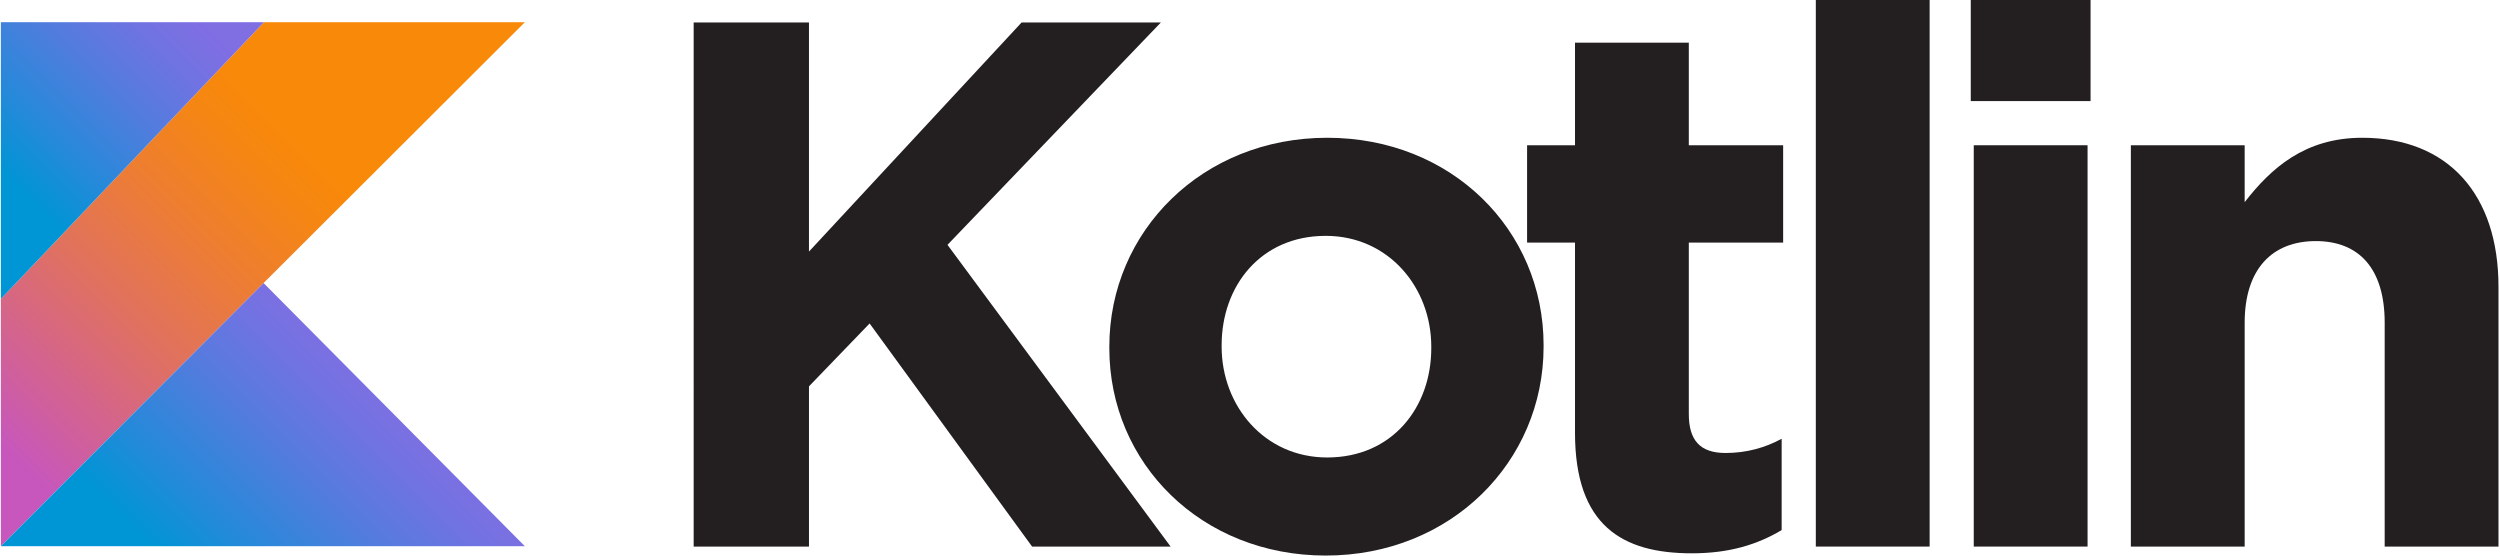
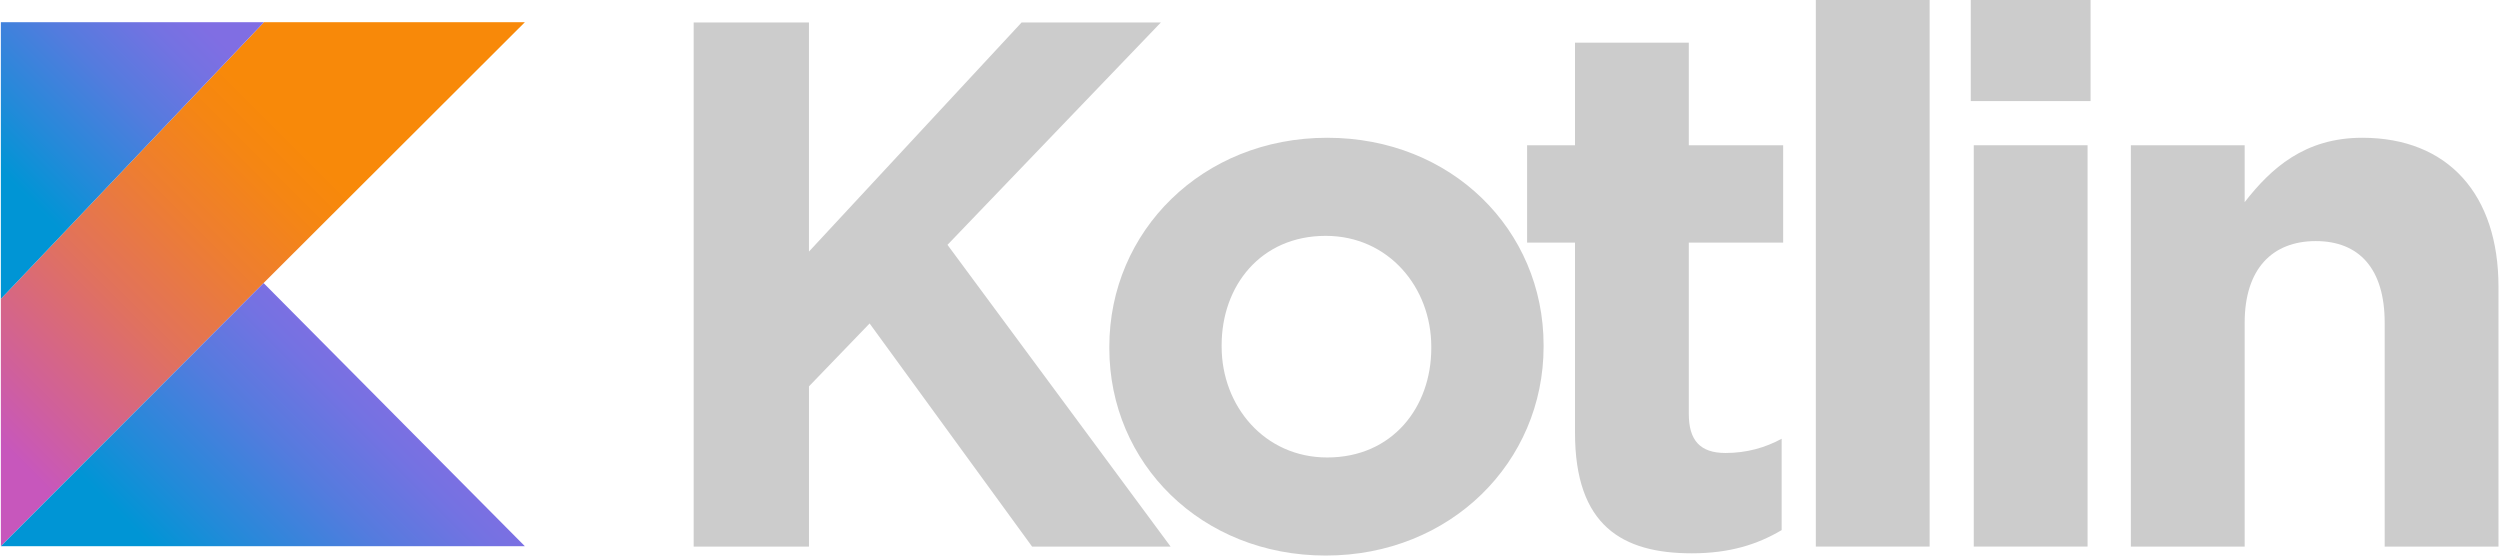
<svg xmlns="http://www.w3.org/2000/svg" version="1.1" id="Layer_1" x="0px" y="0px" viewBox="0 0 486 108" style="enable-background:new 0 0 486 108;" xml:space="preserve">
  <g>
    <g id="XMLID_10_">
      <g>
-         <path id="XMLID_128_" style="fill:#231F20" d="M134.848,4.367l22.415,0l-0,44.539l41.337-44.539l27.073,0     l-41.482,43.229l43.374,58.658l-26.927-0l-31.585-43.374L157.264,75.106l-0,31.148h-22.415     L134.848,4.367z" />
-         <path id="XMLID_125_" style="fill:#231F20" d="M215.653,67.682v-0.29c0-22.415,18.049-40.61,42.356-40.61     c24.162,0,42.065,17.903,42.065,40.318v0.291C300.074,89.807,282.025,108,257.718,108     C233.556,108,215.653,90.097,215.653,67.682z M278.241,67.682v-0.29     c0-11.499-8.296-21.542-20.523-21.542c-12.663,0-20.232,9.752-20.232,21.251v0.291     c-0,11.498,8.296,21.541,20.523,21.541C270.672,88.933,278.241,79.181,278.241,67.682z" />
-         <path id="XMLID_123_" style="fill:#231F20" d="M306.181,84.13V47.159l-9.315,0V28.237h9.315l0-19.941l22.124,0     v19.941l18.339,0v18.922h-18.339v33.332c0,5.093,2.183,7.569,7.132,7.569     c4.076,0,7.714-1.019,10.916-2.767v17.758c-4.658,2.765-10.043,4.512-17.466,4.512     C315.351,107.564,306.181,102.178,306.181,84.13z" />
-         <path id="XMLID_121_" style="fill:#231F20" d="M352.996,0l22.124,0l-0,106.253h-22.124L352.996,0z" />
-         <path id="XMLID_118_" style="fill:#231F20" d="M383.117,0l23.288,0v19.65l-23.288,0L383.117,0z M383.699,28.237l22.124,0     l-0,78.016l-22.124-0L383.699,28.237z" />
-         <path id="XMLID_116_" style="fill:#231F20" d="M414.239,28.237l22.124,0v11.062     c5.095-6.55,11.645-12.517,22.852-12.517c16.739,0,26.491,11.062,26.491,28.965v50.506     l-22.124-0V62.733c0-10.479-4.95-15.865-13.391-15.865c-8.443,0-13.827,5.386-13.827,15.865     l-0,43.52h-22.124L414.239,28.237z" />
+         <path id="XMLID_128_" style="fill:#CCCCCC" d="M134.848,4.367l22.415,0l-0,44.539l41.337-44.539l27.073,0     l-41.482,43.229l43.374,58.658l-26.927-0l-31.585-43.374L157.264,75.106l-0,31.148h-22.415     L134.848,4.367z" />
+         <path id="XMLID_125_" style="fill:#CCCCCC" d="M215.653,67.682v-0.29c0-22.415,18.049-40.61,42.356-40.61     c24.162,0,42.065,17.903,42.065,40.318v0.291C300.074,89.807,282.025,108,257.718,108     C233.556,108,215.653,90.097,215.653,67.682z M278.241,67.682v-0.29     c0-11.499-8.296-21.542-20.523-21.542c-12.663,0-20.232,9.752-20.232,21.251v0.291     c-0,11.498,8.296,21.541,20.523,21.541C270.672,88.933,278.241,79.181,278.241,67.682z" />
+         <path id="XMLID_123_" style="fill:#CCCCCC" d="M306.181,84.13V47.159l-9.315,0V28.237h9.315l0-19.941l22.124,0     v19.941l18.339,0v18.922h-18.339v33.332c0,5.093,2.183,7.569,7.132,7.569     c4.076,0,7.714-1.019,10.916-2.767v17.758c-4.658,2.765-10.043,4.512-17.466,4.512     C315.351,107.564,306.181,102.178,306.181,84.13z" />
+         <path id="XMLID_121_" style="fill:#CCCCCC" d="M352.996,0l22.124,0l-0,106.253h-22.124L352.996,0z" />
+         <path id="XMLID_118_" style="fill:#CCCCCC" d="M383.117,0l23.288,0v19.65l-23.288,0L383.117,0z M383.699,28.237l22.124,0     l-0,78.016l-22.124-0L383.699,28.237z" />
+         <path id="XMLID_116_" style="fill:#CCCCCC" d="M414.239,28.237l22.124,0v11.062     c5.095-6.55,11.645-12.517,22.852-12.517c16.739,0,26.491,11.062,26.491,28.965v50.506     l-22.124-0V62.733c0-10.479-4.95-15.865-13.391-15.865c-8.443,0-13.827,5.386-13.827,15.865     l-0,43.52h-22.124L414.239,28.237z" />
      </g>
    </g>
    <g>
      <linearGradient id="SVGID_1_" gradientUnits="userSpaceOnUse" x1="-11.379" y1="92.369" x2="70.302" y2="10.687">
        <stop offset="0.108" style="stop-color:#C757BC" />
        <stop offset="0.214" style="stop-color:#D0609A" />
        <stop offset="0.425" style="stop-color:#E1725C" />
        <stop offset="0.605" style="stop-color:#EE7E2F" />
        <stop offset="0.743" style="stop-color:#F58613" />
        <stop offset="0.823" style="stop-color:#F88909" />
      </linearGradient>
      <polygon style="fill:url(#SVGID_1_)" points="51.312,4.316 0.167,58.102 0.167,106.185 51.239,55.023 102.036,4.316   " />
      <linearGradient id="XMLID_2_" gradientUnits="userSpaceOnUse" x1="36.096" y1="121.145" x2="79.126" y2="78.116">
        <stop offset="0.097" style="stop-color:#0095D5" />
        <stop offset="0.301" style="stop-color:#238AD9" />
        <stop offset="0.621" style="stop-color:#557BDE" />
        <stop offset="0.864" style="stop-color:#7472E2" />
        <stop offset="1" style="stop-color:#806EE3" />
      </linearGradient>
      <polygon id="XMLID_11_" style="fill:url(#XMLID_2_)" points="0.167,106.185 51.239,55.023 102.036,106.185   " />
      <linearGradient id="SVGID_2_" gradientUnits="userSpaceOnUse" x1="-4.506" y1="35.881" x2="33.105" y2="-1.73">
        <stop offset="0.097" style="stop-color:#0095D5" />
        <stop offset="0.301" style="stop-color:#238AD9" />
        <stop offset="0.621" style="stop-color:#557BDE" />
        <stop offset="0.864" style="stop-color:#7472E2" />
        <stop offset="1" style="stop-color:#806EE3" />
      </linearGradient>
      <polygon style="fill:url(#SVGID_2_)" points="0.167,4.316 51.313,4.316 0.167,58.102   " />
    </g>
  </g>
</svg>
